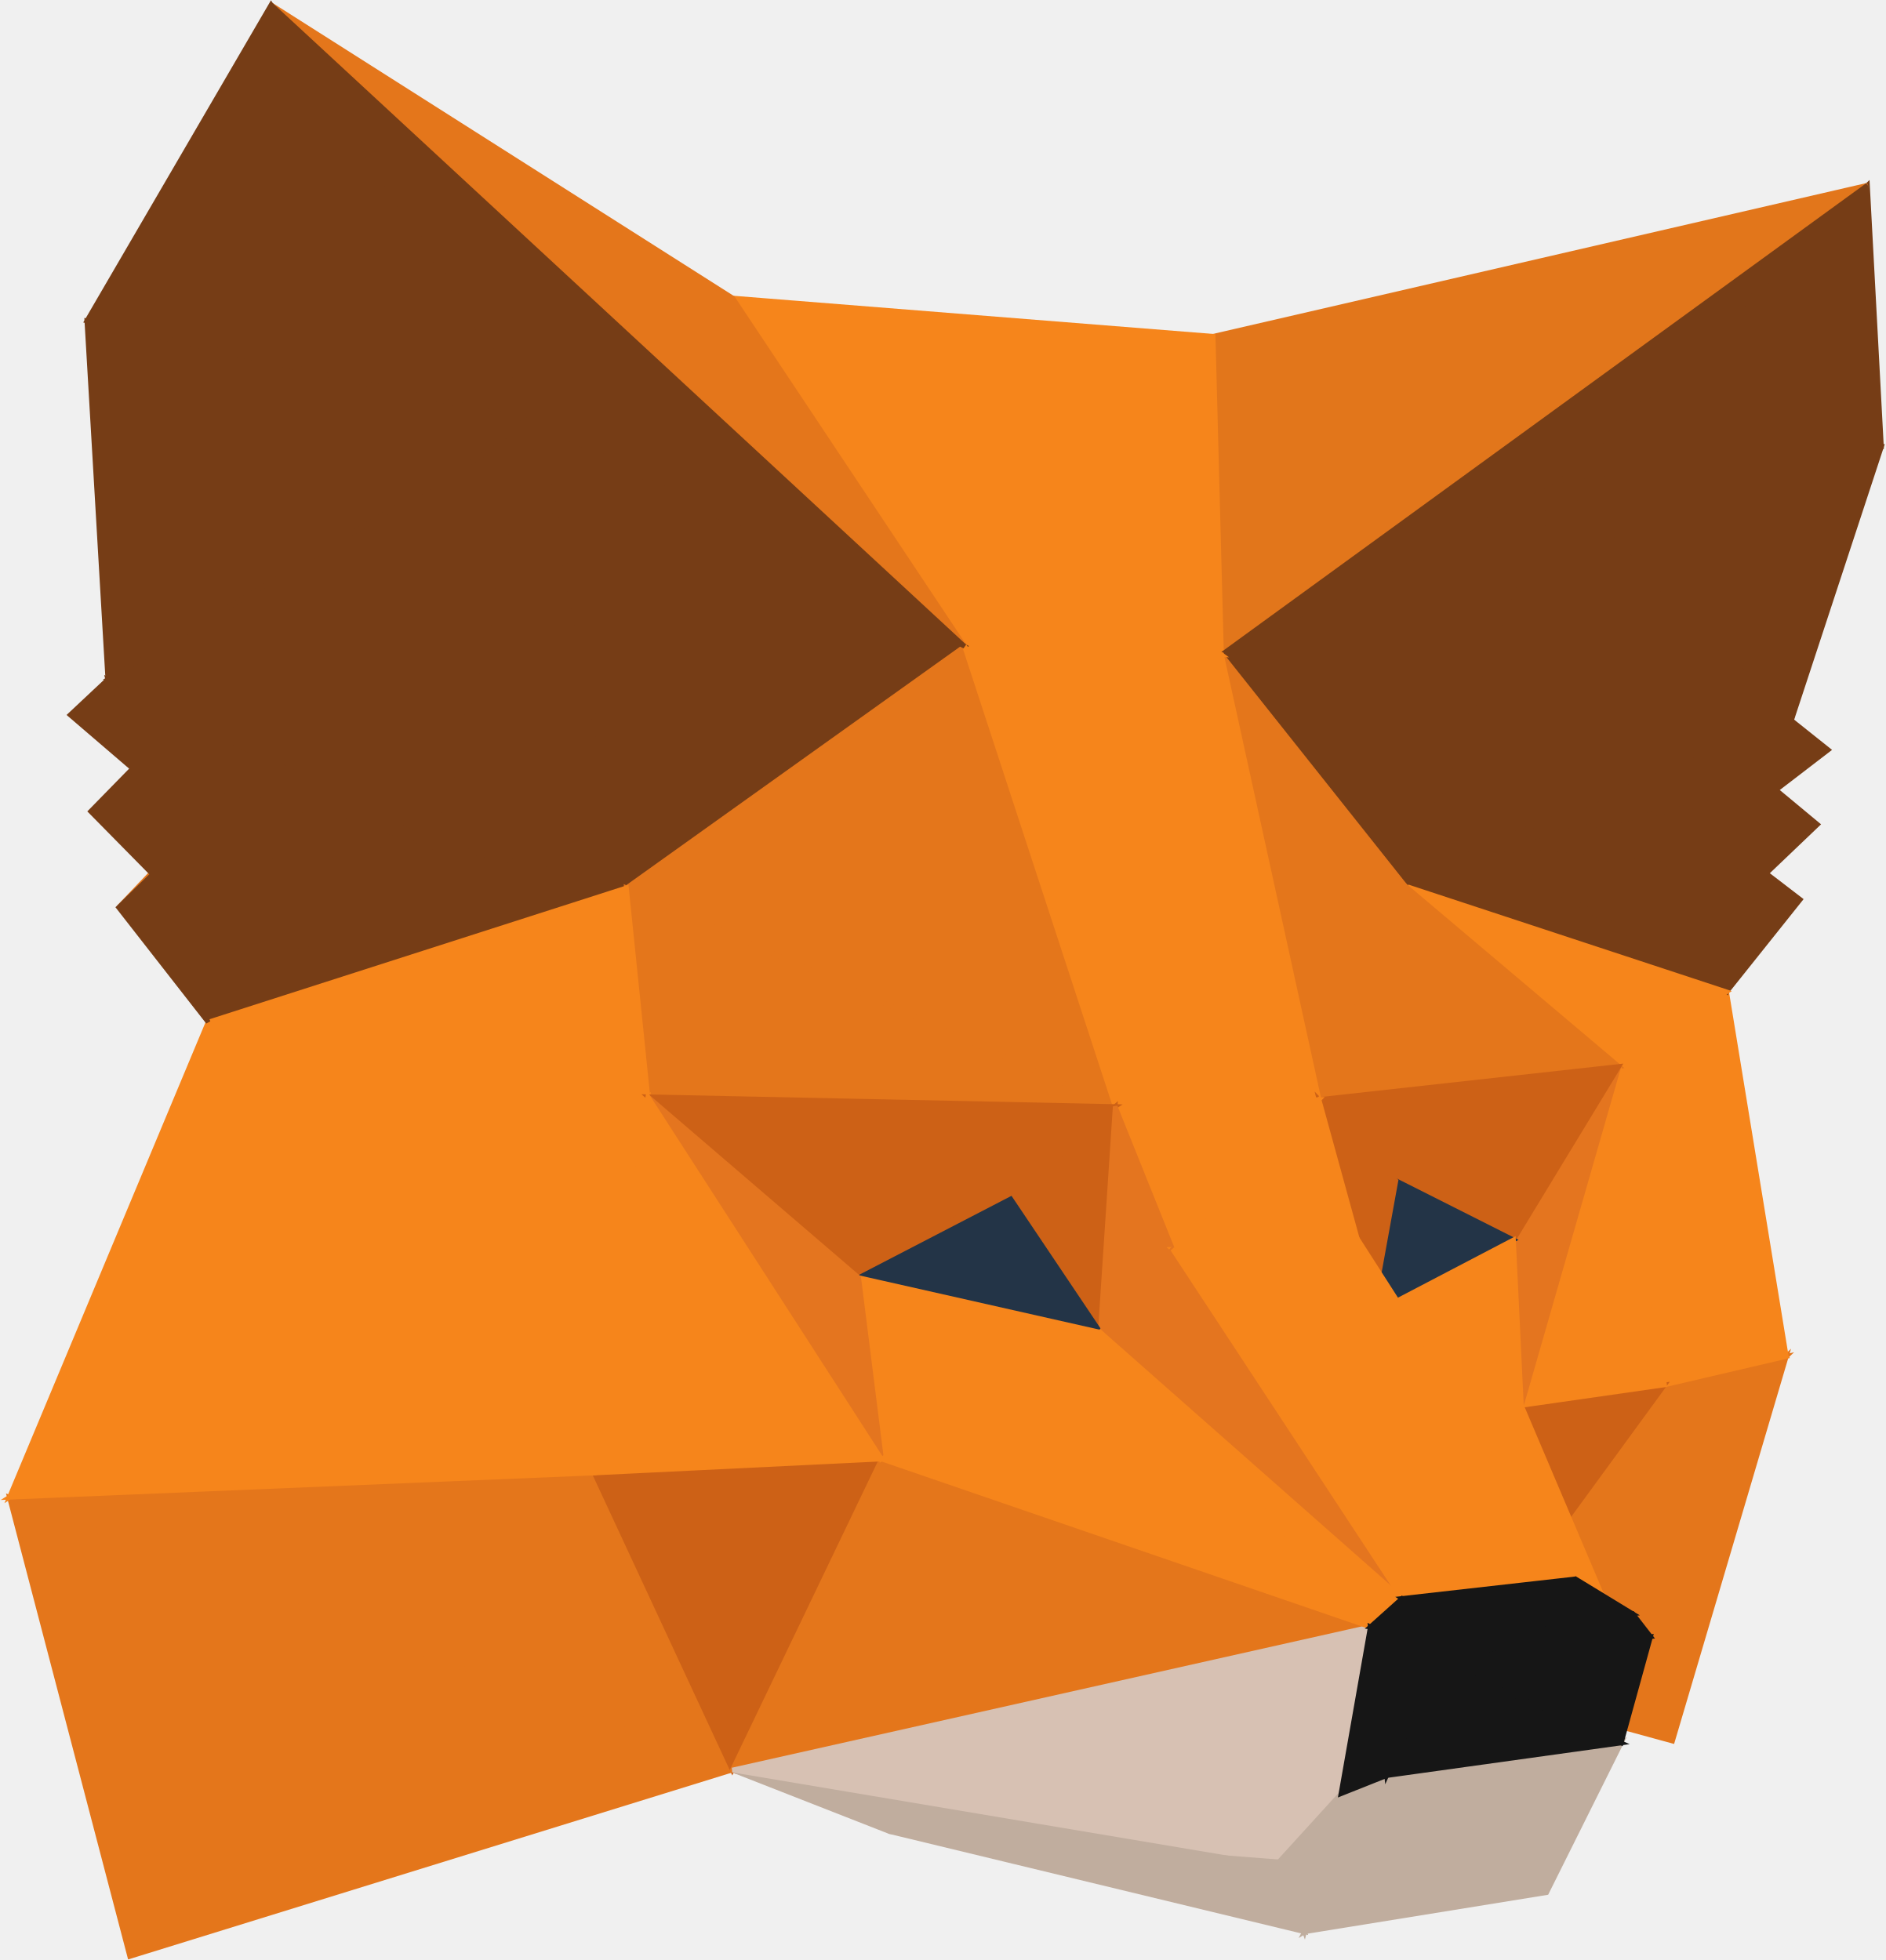
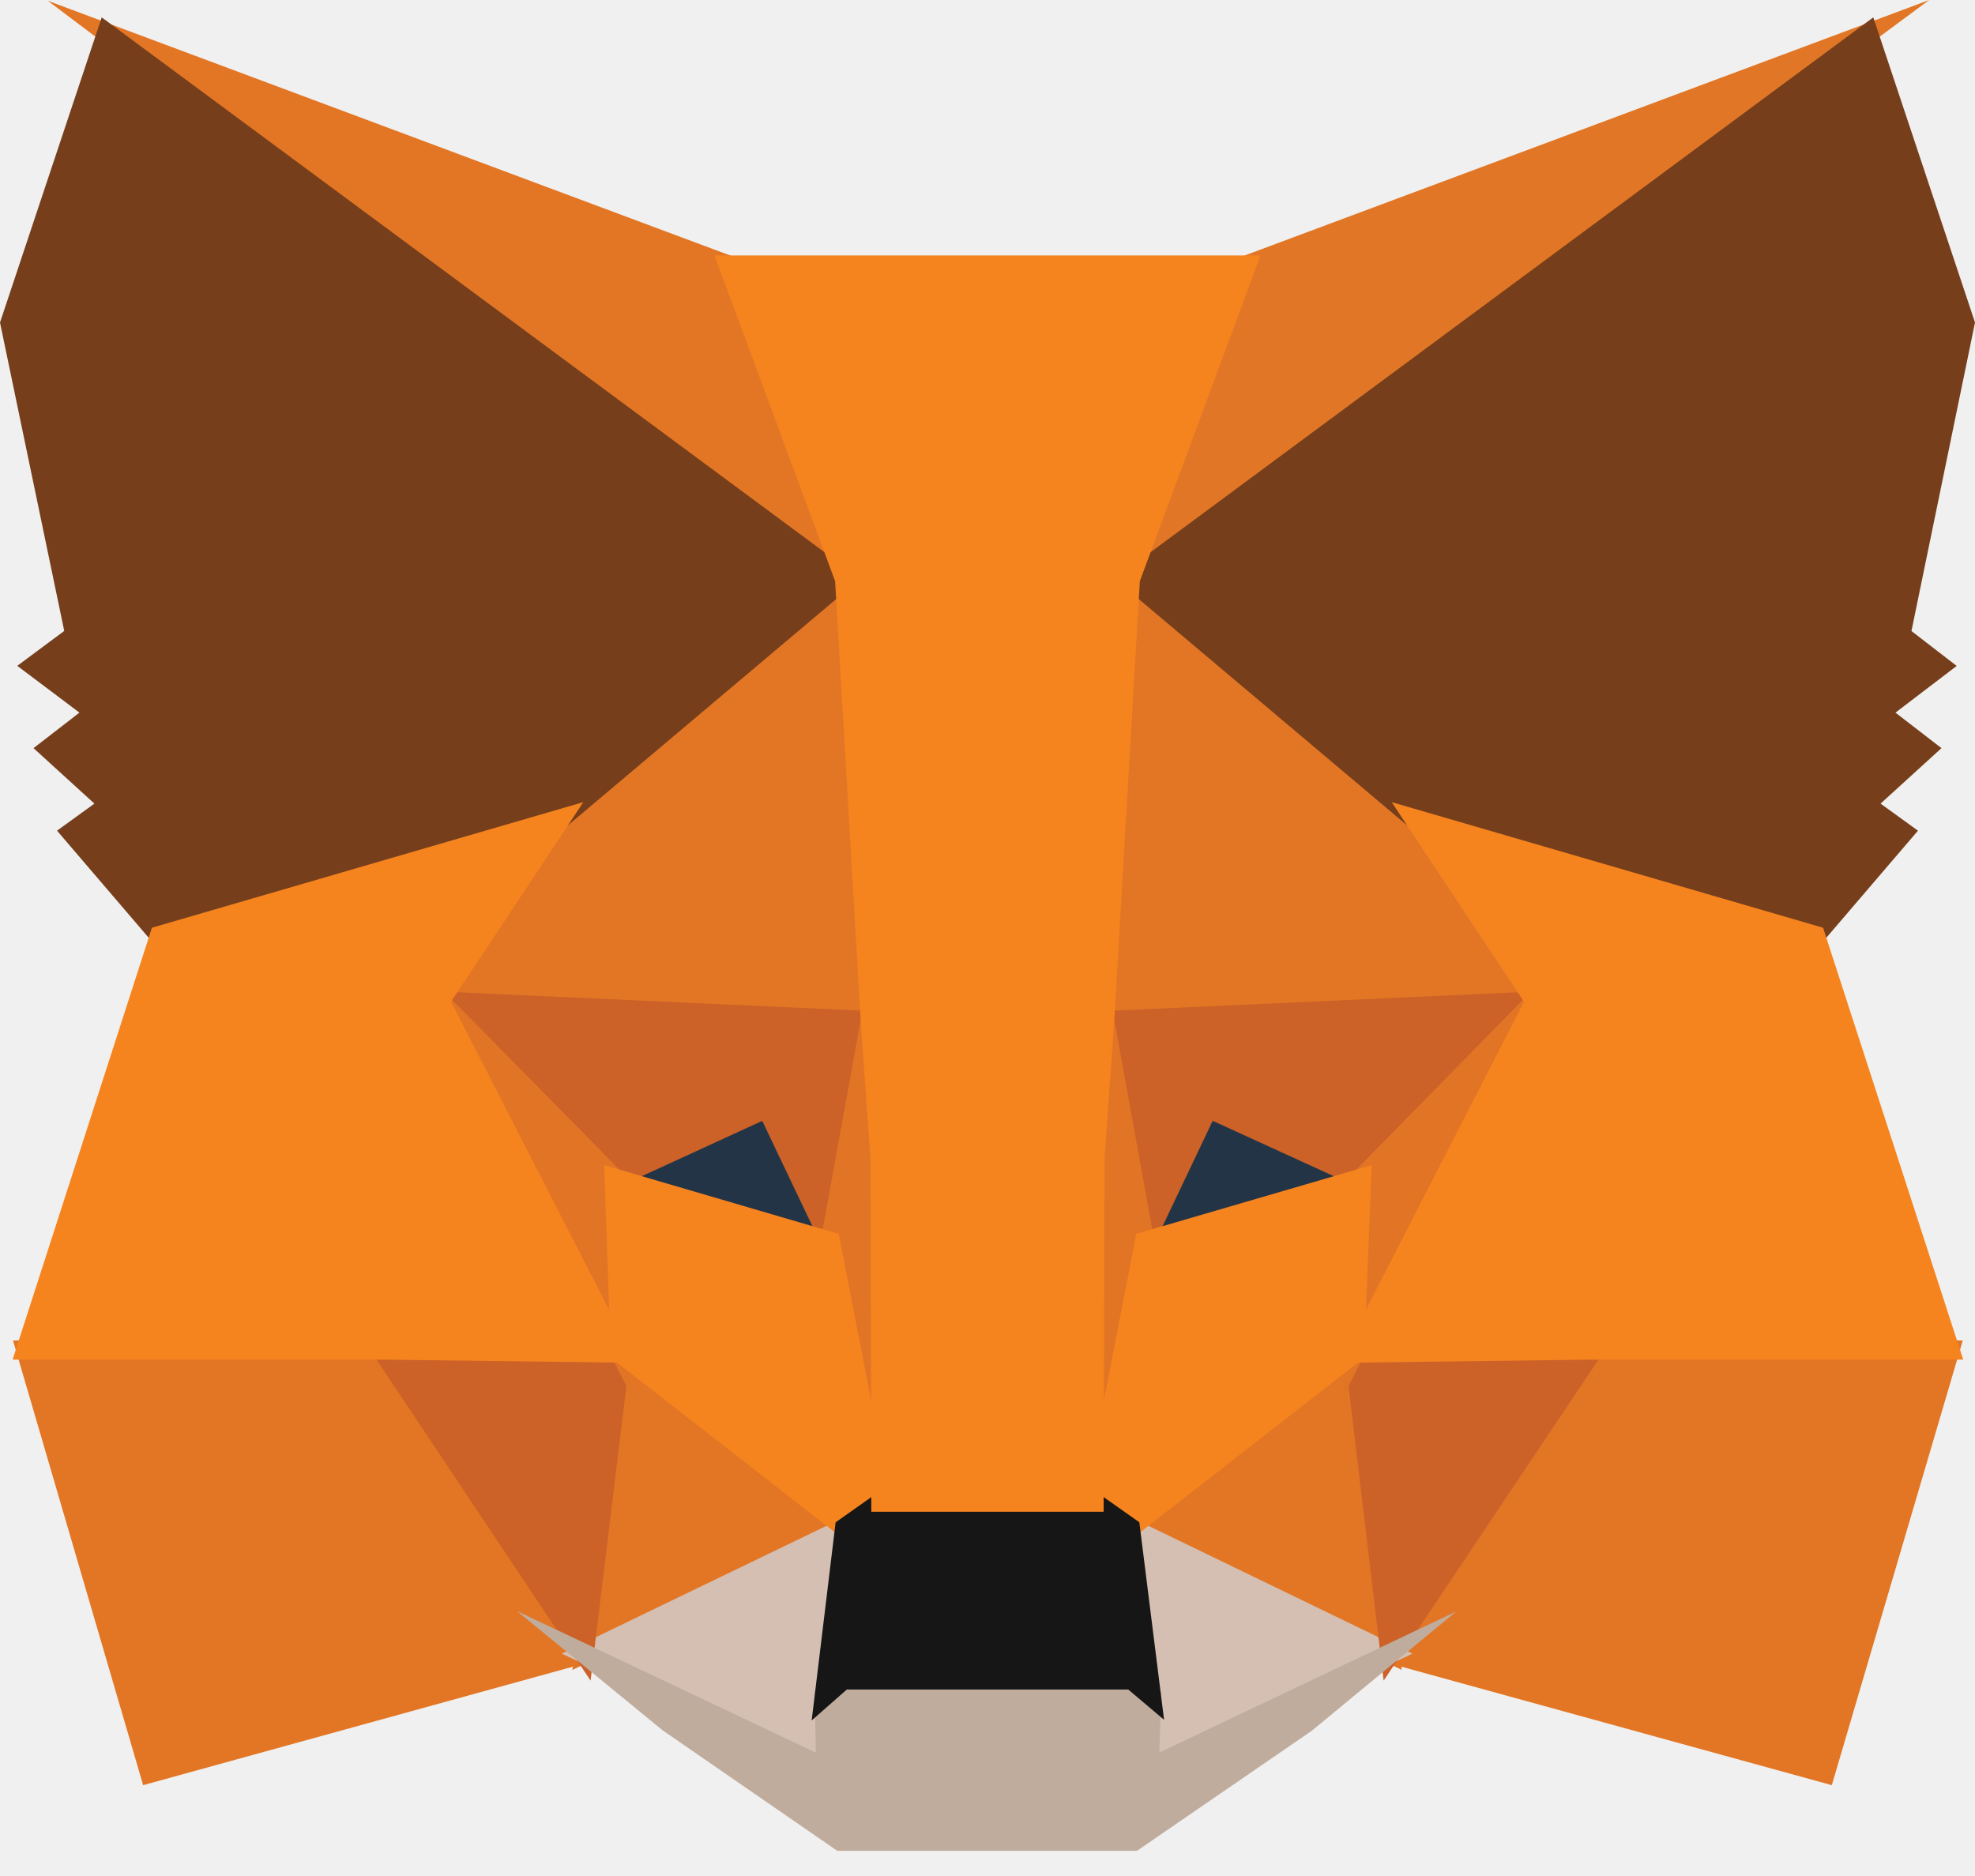
- <svg xmlns="http://www.w3.org/2000/svg" aria-hidden="true" class="w-6 h-5 mr-2 -ml-1" viewBox="0 0 2405 2501" fill="none">
-   <g clip-path="url(#clip0_1512_1323)">
-     <path d="M2278.79 1730.86L2133.62 2221.69L1848.64 2143.76L2278.79 1730.86Z" fill="#E4761B" stroke="#E4761B" stroke-width="5.95" />
-     <path d="M1848.64 2143.76L2123.51 1767.15L2278.79 1730.86L1848.64 2143.76Z" fill="#E4761B" stroke="#E4761B" stroke-width="5.95" />
-     <path d="M2065.2 1360.79L2278.79 1730.86L2123.51 1767.15L2065.2 1360.79ZM2065.2 1360.79L2202.64 1265.6L2278.79 1730.86L2065.2 1360.79Z" fill="#F6851B" stroke="#F6851B" stroke-width="5.95" />
-     <path d="M1890.29 1081.17L2285.34 919.338L2265.7 1007.99L1890.29 1081.17ZM2253.21 1114.48L1890.29 1081.17L2265.7 1007.99L2253.21 1114.48Z" fill="#763D16" stroke="#763D16" stroke-width="5.95" />
-     <path d="M2253.21 1114.48L2202.64 1265.6L1890.29 1081.17L2253.21 1114.48ZM2332.34 956.82L2265.7 1007.99L2285.34 919.338L2332.34 956.82ZM2253.21 1114.48L2265.7 1007.99L2318.65 1052.01L2253.21 1114.48Z" fill="#763D16" stroke="#763D16" stroke-width="5.95" />
-     <path d="M1542.24 2024.17L1641 2055.7L1848.64 2143.75L1542.24 2024.17Z" fill="#E2761B" stroke="#E2761B" stroke-width="5.95" />
-     <path d="M2202.64 1265.6L2253.21 1114.48L2296.64 1147.8L2202.64 1265.6ZM2202.64 1265.6L1792.71 1130.55L1890.29 1081.17L2202.64 1265.6Z" fill="#763D16" stroke="#763D16" stroke-width="5.95" />
-     <path d="M1987.86 617.696L1890.29 1081.17L1792.71 1130.55L1987.86 617.696Z" fill="#763D16" stroke="#763D16" stroke-width="5.95" />
-     <path d="M2285.34 919.338L1890.29 1081.17L1987.86 617.696L2285.34 919.338Z" fill="#763D16" stroke="#763D16" stroke-width="5.95" />
-     <path d="M1987.86 617.696L2400.16 570.1L2285.34 919.338L1987.86 617.696Z" fill="#763D16" stroke="#763D16" stroke-width="5.95" />
-     <path d="M2202.64 1265.6L2065.2 1360.79L1792.71 1130.55L2202.64 1265.6Z" fill="#F6851B" stroke="#F6851B" stroke-width="5.95" />
-     <path d="M2382.31 236.33L2400.16 570.1L1987.86 617.696L2382.31 236.33Z" fill="#763D16" stroke="#763D16" stroke-width="5.95" />
-     <path d="M2382.31 236.33L1558.3 835.45L1547.59 429.095L2382.31 236.33Z" fill="#E2761B" stroke="#E2761B" stroke-width="5.95" />
-     <path d="M934.789 380.309L1547.59 429.095L1558.3 835.449L934.789 380.309Z" fill="#F6851B" stroke="#F6851B" stroke-width="5.95" />
-     <path d="M1792.71 1130.55L1558.3 835.449L1987.86 617.696L1792.71 1130.55Z" fill="#763D16" stroke="#763D16" stroke-width="5.95" />
-     <path d="M1792.71 1130.55L2065.2 1360.79L1682.65 1403.04L1792.71 1130.55Z" fill="#E4761B" stroke="#E4761B" stroke-width="5.95" />
-     <path d="M1682.65 1403.04L1558.3 835.449L1792.71 1130.55L1682.65 1403.04Z" fill="#E4761B" stroke="#E4761B" stroke-width="5.95" />
-     <path d="M1987.86 617.696L1558.3 835.45L2382.31 236.33L1987.86 617.696Z" fill="#763D16" stroke="#763D16" stroke-width="5.95" />
-     <path d="M940.144 2134.24L1134.69 2337.11L869.939 2096.16L940.144 2134.24Z" fill="#C0AD9E" stroke="#C0AD9E" stroke-width="5.95" />
-     <path d="M1848.64 2143.75L1940.86 1793.33L2123.51 1767.15L1848.64 2143.75Z" fill="#CD6116" stroke="#CD6116" stroke-width="5.95" />
-     <path d="M151.234 1157.92L487.978 803.917L194.666 1115.67L151.234 1157.92Z" fill="#E2761B" stroke="#E2761B" stroke-width="5.95" />
-     <path d="M2123.51 1767.15L1940.86 1793.33L2065.2 1360.79L2123.51 1767.15ZM1558.3 835.449L1230.48 824.74L934.789 380.309L1558.3 835.449Z" fill="#F6851B" stroke="#F6851B" stroke-width="5.95" />
-     <path d="M2065.2 1360.79L1940.86 1793.33L1930.74 1582.12L2065.2 1360.79Z" fill="#E4751F" stroke="#E4751F" stroke-width="5.95" />
-     <path d="M1682.65 1403.04L2065.2 1360.79L1930.74 1582.12L1682.65 1403.04Z" fill="#CD6116" stroke="#CD6116" stroke-width="5.95" />
-     <path d="M1230.48 824.74L1558.3 835.449L1682.65 1403.04L1230.48 824.74Z" fill="#F6851B" stroke="#F6851B" stroke-width="5.95" />
-     <path d="M1230.48 824.74L345.784 6.083L934.79 380.309L1230.48 824.74ZM934.195 2258.58L165.513 2496.56L12.015 1910.53L934.195 2258.58Z" fill="#E4761B" stroke="#E4761B" stroke-width="5.95" />
-     <path d="M265.465 1304.27L555.803 1076.41L799.14 1132.93L265.465 1304.27Z" fill="#763D16" stroke="#763D16" stroke-width="5.95" />
-     <path d="M799.139 1132.93L555.803 1076.41L686.098 538.567L799.139 1132.93Z" fill="#763D16" stroke="#763D16" stroke-width="5.95" />
-     <path d="M194.666 1115.67L555.803 1076.41L265.465 1304.27L194.666 1115.67Z" fill="#763D16" stroke="#763D16" stroke-width="5.95" />
-     <path d="M1930.74 1582.12L1780.81 1506.56L1682.65 1403.04L1930.74 1582.12Z" fill="#CD6116" stroke="#CD6116" stroke-width="5.95" />
-     <path d="M194.666 1115.67L169.083 980.618L555.803 1076.41L194.666 1115.67Z" fill="#763D16" stroke="#763D16" stroke-width="5.95" />
-     <path d="M1749.88 1676.72L1780.81 1506.56L1930.74 1582.12L1749.88 1676.72Z" fill="#233447" stroke="#233447" stroke-width="5.95" />
-     <path d="M1940.86 1793.33L1749.88 1676.72L1930.74 1582.12L1940.86 1793.33Z" fill="#F6851B" stroke="#F6851B" stroke-width="5.95" />
-     <path d="M555.803 1076.41L169.082 980.618L137.55 866.982L555.803 1076.41ZM686.098 538.567L555.803 1076.41L137.55 866.982L686.098 538.567ZM686.098 538.567L1230.48 824.74L799.139 1132.93L686.098 538.567Z" fill="#763D16" stroke="#763D16" stroke-width="5.95" />
-     <path d="M799.14 1132.93L1230.48 824.74L1422.65 1411.96L799.14 1132.93ZM1422.65 1411.96L826.508 1399.47L799.14 1132.93L1422.65 1411.96Z" fill="#E4761B" stroke="#E4761B" stroke-width="5.95" />
-     <path d="M265.465 1304.27L799.14 1132.93L826.508 1399.47L265.465 1304.27ZM1682.65 1403.04L1422.65 1411.96L1230.48 824.74L1682.65 1403.04Z" fill="#F6851B" stroke="#F6851B" stroke-width="5.95" />
-     <path d="M1780.81 1506.56L1749.88 1676.72L1682.65 1403.04L1780.81 1506.56Z" fill="#CD6116" stroke="#CD6116" stroke-width="5.95" />
-     <path d="M345.784 6.083L1230.48 824.74L686.098 538.567L345.784 6.083Z" fill="#763D16" stroke="#763D16" stroke-width="5.95" />
-     <path d="M12.015 1910.53L758.088 1879.59L934.195 2258.58L12.015 1910.53Z" fill="#E4761B" stroke="#E4761B" stroke-width="5.95" />
-     <path d="M934.194 2258.58L758.088 1879.59L1124.58 1861.75L934.194 2258.58Z" fill="#CD6116" stroke="#CD6116" stroke-width="5.95" />
-     <path d="M1749.88 1676.72L1940.86 1793.33L2046.16 2041.42L1749.88 1676.72ZM826.508 1399.47L12.015 1910.53L265.465 1304.27L826.508 1399.47ZM758.088 1879.59L12.015 1910.53L826.508 1399.47L758.088 1879.59ZM1682.65 1403.04L1731.43 1580.33L1495.83 1594.02L1682.65 1403.04ZM1495.83 1594.02L1422.65 1411.96L1682.65 1403.04L1495.83 1594.02Z" fill="#F6851B" stroke="#F6851B" stroke-width="5.95" />
-     <path d="M1134.69 2337.11L934.194 2258.58L1631.48 2375.79L1134.69 2337.11Z" fill="#C0AD9E" stroke="#C0AD9E" stroke-width="5.95" />
-     <path d="M265.465 1304.27L151.234 1157.91L194.666 1115.67L265.465 1304.27Z" fill="#763D16" stroke="#763D16" stroke-width="5.95" />
-     <path d="M1710.61 2288.92L1631.48 2375.79L934.194 2258.58L1710.61 2288.92Z" fill="#D7C1B3" stroke="#D7C1B3" stroke-width="5.95" />
-     <path d="M1748.09 2075.93L934.194 2258.58L1124.58 1861.75L1748.09 2075.93Z" fill="#E4761B" stroke="#E4761B" stroke-width="5.95" />
-     <path d="M934.194 2258.58L1748.09 2075.93L1710.61 2288.92L934.194 2258.58Z" fill="#D7C1B3" stroke="#D7C1B3" stroke-width="5.95" />
-     <path d="M137.55 866.982L110.777 409.462L686.098 538.567L137.55 866.982ZM194.665 1115.67L115.536 1035.35L169.082 980.618L194.665 1115.67Z" fill="#763D16" stroke="#763D16" stroke-width="5.95" />
-     <path d="M1289.38 1529.76L1422.65 1411.96L1403.61 1699.92L1289.38 1529.76Z" fill="#CD6116" stroke="#CD6116" stroke-width="5.95" />
-     <path d="M1422.65 1411.96L1289.38 1529.76L1095.43 1630.31L1422.65 1411.96Z" fill="#CD6116" stroke="#CD6116" stroke-width="5.95" />
-     <path d="M2046.16 2041.42L2009.87 2014.65L1749.88 1676.72L2046.16 2041.42Z" fill="#F6851B" stroke="#F6851B" stroke-width="5.95" />
-     <path d="M1095.43 1630.31L826.508 1399.47L1422.65 1411.96L1095.43 1630.31Z" fill="#CD6116" stroke="#CD6116" stroke-width="5.95" />
-     <path d="M1403.61 1699.92L1422.65 1411.96L1495.83 1594.02L1403.61 1699.92Z" fill="#E4751F" stroke="#E4751F" stroke-width="5.95" />
-     <path d="M89.359 912.199L137.55 866.982L169.083 980.618L89.359 912.199Z" fill="#763D16" stroke="#763D16" stroke-width="5.95" />
-     <path d="M1403.61 1699.92L1095.43 1630.31L1289.38 1529.76L1403.61 1699.92Z" fill="#233447" stroke="#233447" stroke-width="5.95" />
-     <path d="M686.098 538.567L110.777 409.462L345.784 6.083L686.098 538.567Z" fill="#763D16" stroke="#763D16" stroke-width="5.95" />
-     <path d="M1631.48 2375.79L1664.2 2465.03L1134.69 2337.12L1631.48 2375.79Z" fill="#C0AD9E" stroke="#C0AD9E" stroke-width="5.95" />
-     <path d="M1124.58 1861.75L1095.43 1630.31L1403.61 1699.92L1124.58 1861.75Z" fill="#F6851B" stroke="#F6851B" stroke-width="5.95" />
-     <path d="M826.508 1399.47L1095.43 1630.31L1124.58 1861.75L826.508 1399.47Z" fill="#E4751F" stroke="#E4751F" stroke-width="5.95" />
-     <path d="M1495.83 1594.02L1731.43 1580.33L2009.87 2014.65L1495.83 1594.02ZM826.508 1399.47L1124.58 1861.75L758.088 1879.59L826.508 1399.47Z" fill="#F6851B" stroke="#F6851B" stroke-width="5.95" />
-     <path d="M1495.83 1594.02L1788.55 2039.64L1403.61 1699.92L1495.83 1594.02Z" fill="#E4751F" stroke="#E4751F" stroke-width="5.95" />
-     <path d="M1403.61 1699.92L1788.55 2039.64L1748.09 2075.93L1403.61 1699.92Z" fill="#F6851B" stroke="#F6851B" stroke-width="5.95" />
-     <path d="M1748.09 2075.93L1124.58 1861.75L1403.61 1699.92L1748.09 2075.93ZM2009.87 2014.65L1788.55 2039.64L1495.83 1594.02L2009.87 2014.65Z" fill="#F6851B" stroke="#F6851B" stroke-width="5.95" />
-     <path d="M2068.18 2224.07L1972.99 2415.05L1664.2 2465.03L2068.18 2224.07ZM1664.2 2465.03L1631.48 2375.79L1710.61 2288.92L1664.2 2465.03Z" fill="#C0AD9E" stroke="#C0AD9E" stroke-width="5.95" />
-     <path d="M1710.61 2288.92L1768.92 2265.72L1664.2 2465.03L1710.61 2288.92ZM1664.2 2465.03L1768.92 2265.72L2068.18 2224.07L1664.2 2465.03Z" fill="#C0AD9E" stroke="#C0AD9E" stroke-width="5.95" />
-     <path d="M2009.87 2014.65L2083.05 2059.27L1860.54 2086.04L2009.87 2014.65Z" fill="#161616" stroke="#161616" stroke-width="5.95" />
-     <path d="M1860.54 2086.04L1788.55 2039.64L2009.87 2014.65L1860.54 2086.04ZM1834.96 2121.15L2105.66 2088.42L2068.18 2224.07L1834.96 2121.15Z" fill="#161616" stroke="#161616" stroke-width="5.95" />
-     <path d="M2068.18 2224.07L1768.92 2265.72L1834.96 2121.15L2068.18 2224.07ZM1768.92 2265.72L1710.61 2288.92L1748.09 2075.93L1768.92 2265.72ZM1748.09 2075.93L1788.55 2039.64L1860.54 2086.04L1748.09 2075.93ZM2083.05 2059.27L2105.66 2088.42L1834.96 2121.15L2083.05 2059.27Z" fill="#161616" stroke="#161616" stroke-width="5.95" />
-     <path d="M1834.96 2121.15L1860.54 2086.04L2083.05 2059.27L1834.96 2121.15ZM1748.09 2075.93L1834.96 2121.15L1768.92 2265.72L1748.09 2075.93Z" fill="#161616" stroke="#161616" stroke-width="5.95" />
-     <path d="M1860.54 2086.04L1834.96 2121.15L1748.09 2075.93L1860.54 2086.04Z" fill="#161616" stroke="#161616" stroke-width="5.95" />
-   </g>
-   <defs>
-     <clipPath id="clip0_1512_1323">
-       <rect width="2404" height="2500" fill="white" transform="translate(0.519043 0.132812)" />
-     </clipPath>
-   </defs>
+ <svg xmlns="http://www.w3.org/2000/svg" aria-hidden="true" class="h-4" viewBox="0 0 40 38" fill="none">
+   <path d="M39.073 0L21.909 12.7L25.101 5.215L39.073 0Z" fill="#E17726" />
+   <path d="M0.967 0.015L14.901 5.217L17.932 12.799L0.967 0.015Z" fill="#E27625" />
+   <path d="M32.166 27.009L39.752 27.154L37.1 36.16L27.844 33.612L32.166 27.009Z" fill="#E27625" />
+   <path d="M7.834 27.009L12.14 33.612L2.899 36.16L0.264 27.154L7.834 27.009Z" fill="#E27625" />
+   <path d="M17.52 10.868L17.83 20.881L8.554 20.459L11.192 16.478L11.226 16.439L17.52 10.868Z" fill="#E27625" />
+   <path d="M22.383 10.756L28.774 16.44L28.807 16.478L31.445 20.459L22.171 20.881L22.383 10.756Z" fill="#E27625" />
+   <path d="M12.412 27.038L17.477 30.985L11.593 33.826L12.412 27.038Z" fill="#E27625" />
+   <path d="M27.589 27.038L28.391 33.826L22.523 30.985L27.589 27.038Z" fill="#E27625" />
+   <path d="M22.652 30.613L28.607 33.496L23.068 36.128L23.125 34.388L22.652 30.613Z" fill="#D5BFB2" />
+   <path d="M17.346 30.614L16.891 34.36L16.929 36.126L11.377 33.496L17.346 30.614Z" fill="#D5BFB2" />
+   <path d="M15.626 22.188L17.182 25.457L11.885 23.906L15.626 22.188Z" fill="#233447" />
+   <path d="M24.374 22.188L28.133 23.905L22.818 25.457L24.374 22.188Z" fill="#233447" />
+   <path d="M12.817 27.005L11.961 34.042L7.371 27.159L12.817 27.005Z" fill="#CC6228" />
+   <path d="M27.184 27.005L32.63 27.159L28.023 34.042L27.184 27.005Z" fill="#CC6228" />
+   <path d="M31.58 20.061L27.616 24.1L24.561 22.703L23.098 25.779L22.139 20.49L31.58 20.061Z" fill="#CC6228" />
+   <path d="M8.418 20.061L17.861 20.49L16.902 25.779L15.438 22.704L12.399 24.1L8.418 20.061Z" fill="#CC6228" />
+   <path d="M8.15 19.231L12.634 23.782L12.79 28.274L8.15 19.231Z" fill="#E27525" />
+   <path d="M31.854 19.224L27.206 28.282L27.381 23.782L31.854 19.224Z" fill="#E27525" />
+   <path d="M17.641 19.509L17.822 20.645L18.268 23.474L17.981 32.166L16.625 25.184L16.625 25.112L17.641 19.509Z" fill="#E27525" />
+   <path d="M22.356 19.493L23.375 25.112L23.375 25.184L22.016 32.184L21.962 30.433L21.75 23.423L22.356 19.493Z" fill="#E27525" />
+   <path d="M27.78 23.601L27.628 27.504L22.898 31.189L21.941 30.514L23.013 24.993L27.78 23.601Z" fill="#F5841F" />
+   <path d="M12.237 23.601L16.987 24.993L18.059 30.514L17.103 31.189L12.372 27.503L12.237 23.601Z" fill="#F5841F" />
+   <path d="M10.472 32.634L16.524 35.501L16.498 34.277L17.004 33.832H22.994L23.519 34.275L23.48 35.499L29.494 32.641L26.567 35.059L23.029 37.489H16.956L13.42 35.049L10.472 32.634Z" fill="#C0AC9D" />
+   <path d="M22.219 30.231L23.075 30.835L23.576 34.836L22.851 34.223H17.151L16.439 34.849L16.924 30.836L17.78 30.231H22.219Z" fill="#161616" />
+   <path d="M37.94 0.352L40 6.532L38.713 12.782L39.629 13.489L38.389 14.435L39.321 15.154L38.087 16.278L38.845 16.826L36.835 19.174L28.589 16.773L28.518 16.735L22.576 11.723L37.94 0.352Z" fill="#763E1A" />
+   <path d="M2.06 0.352L17.424 11.723L11.482 16.735L11.411 16.773L3.165 19.174L1.155 16.826L1.912 16.278L0.679 15.154L1.609 14.435L0.35 13.487L1.301 12.78L0 6.533L2.06 0.352Z" fill="#763E1A" />
+   <path d="M28.186 16.248L36.923 18.792L39.761 27.54L32.273 27.54L27.113 27.605L30.866 20.291L28.186 16.248Z" fill="#F5841F" />
+   <path d="M11.814 16.248L9.134 20.291L12.887 27.605L7.73 27.54H0.255L3.077 18.792L11.814 16.248Z" fill="#F5841F" />
+   <path d="M25.528 5.174L23.085 11.774L22.566 20.689L22.368 23.484L22.352 30.622H17.647L17.632 23.497L17.433 20.687L16.914 11.774L14.471 5.174H25.528Z" fill="#F5841F" />
</svg>
